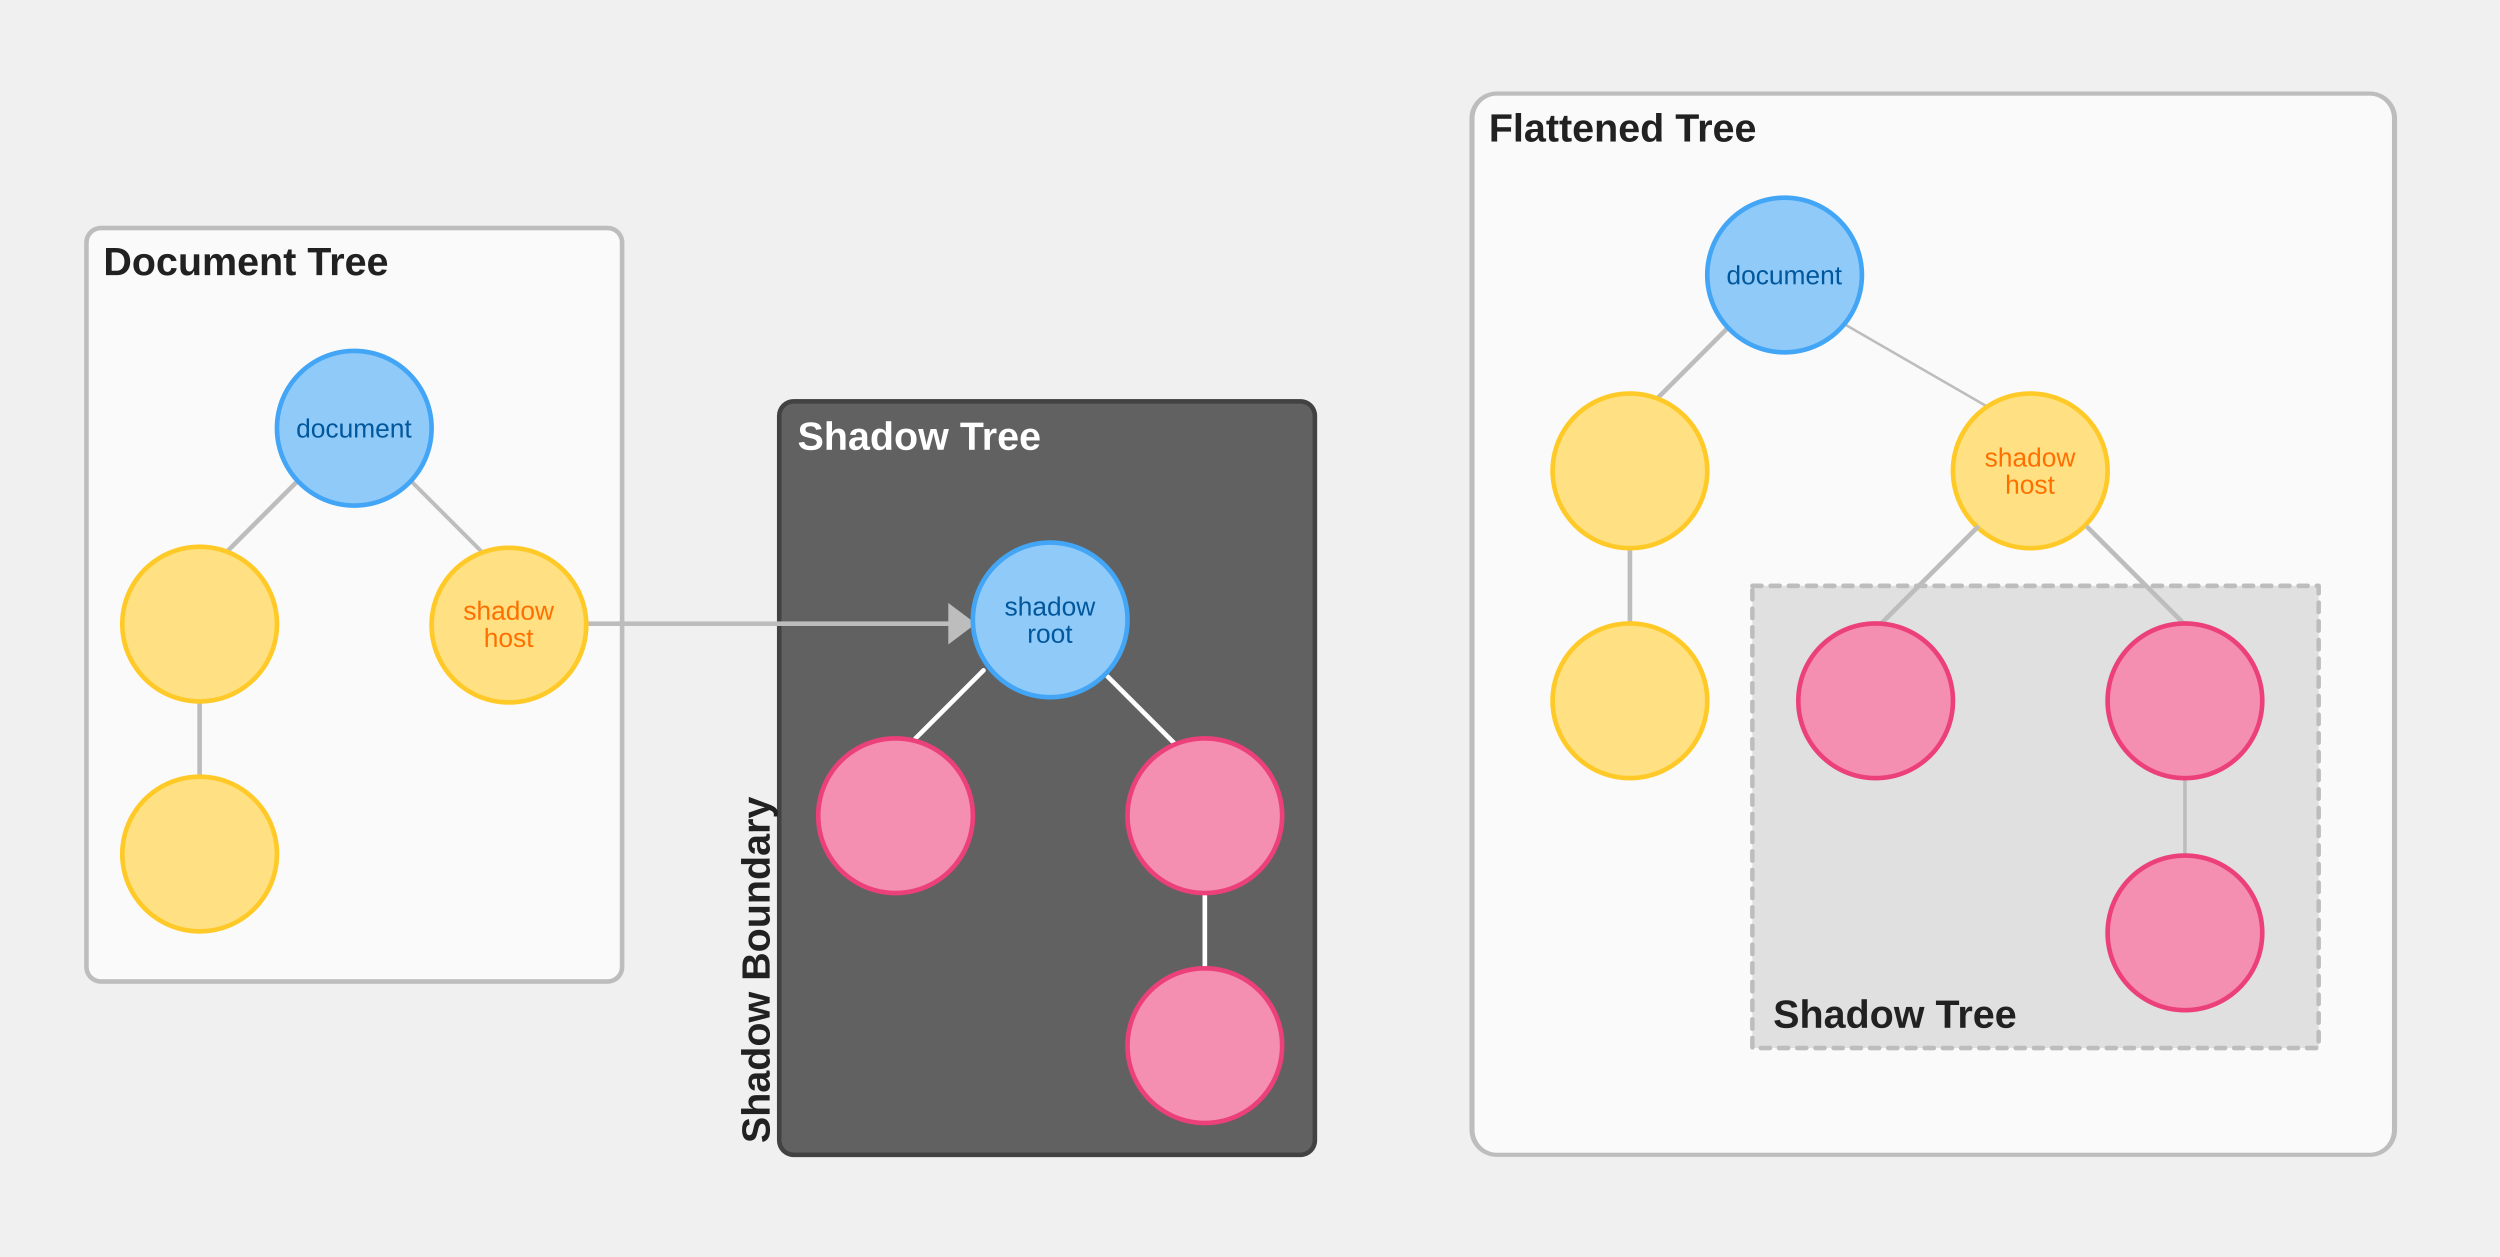
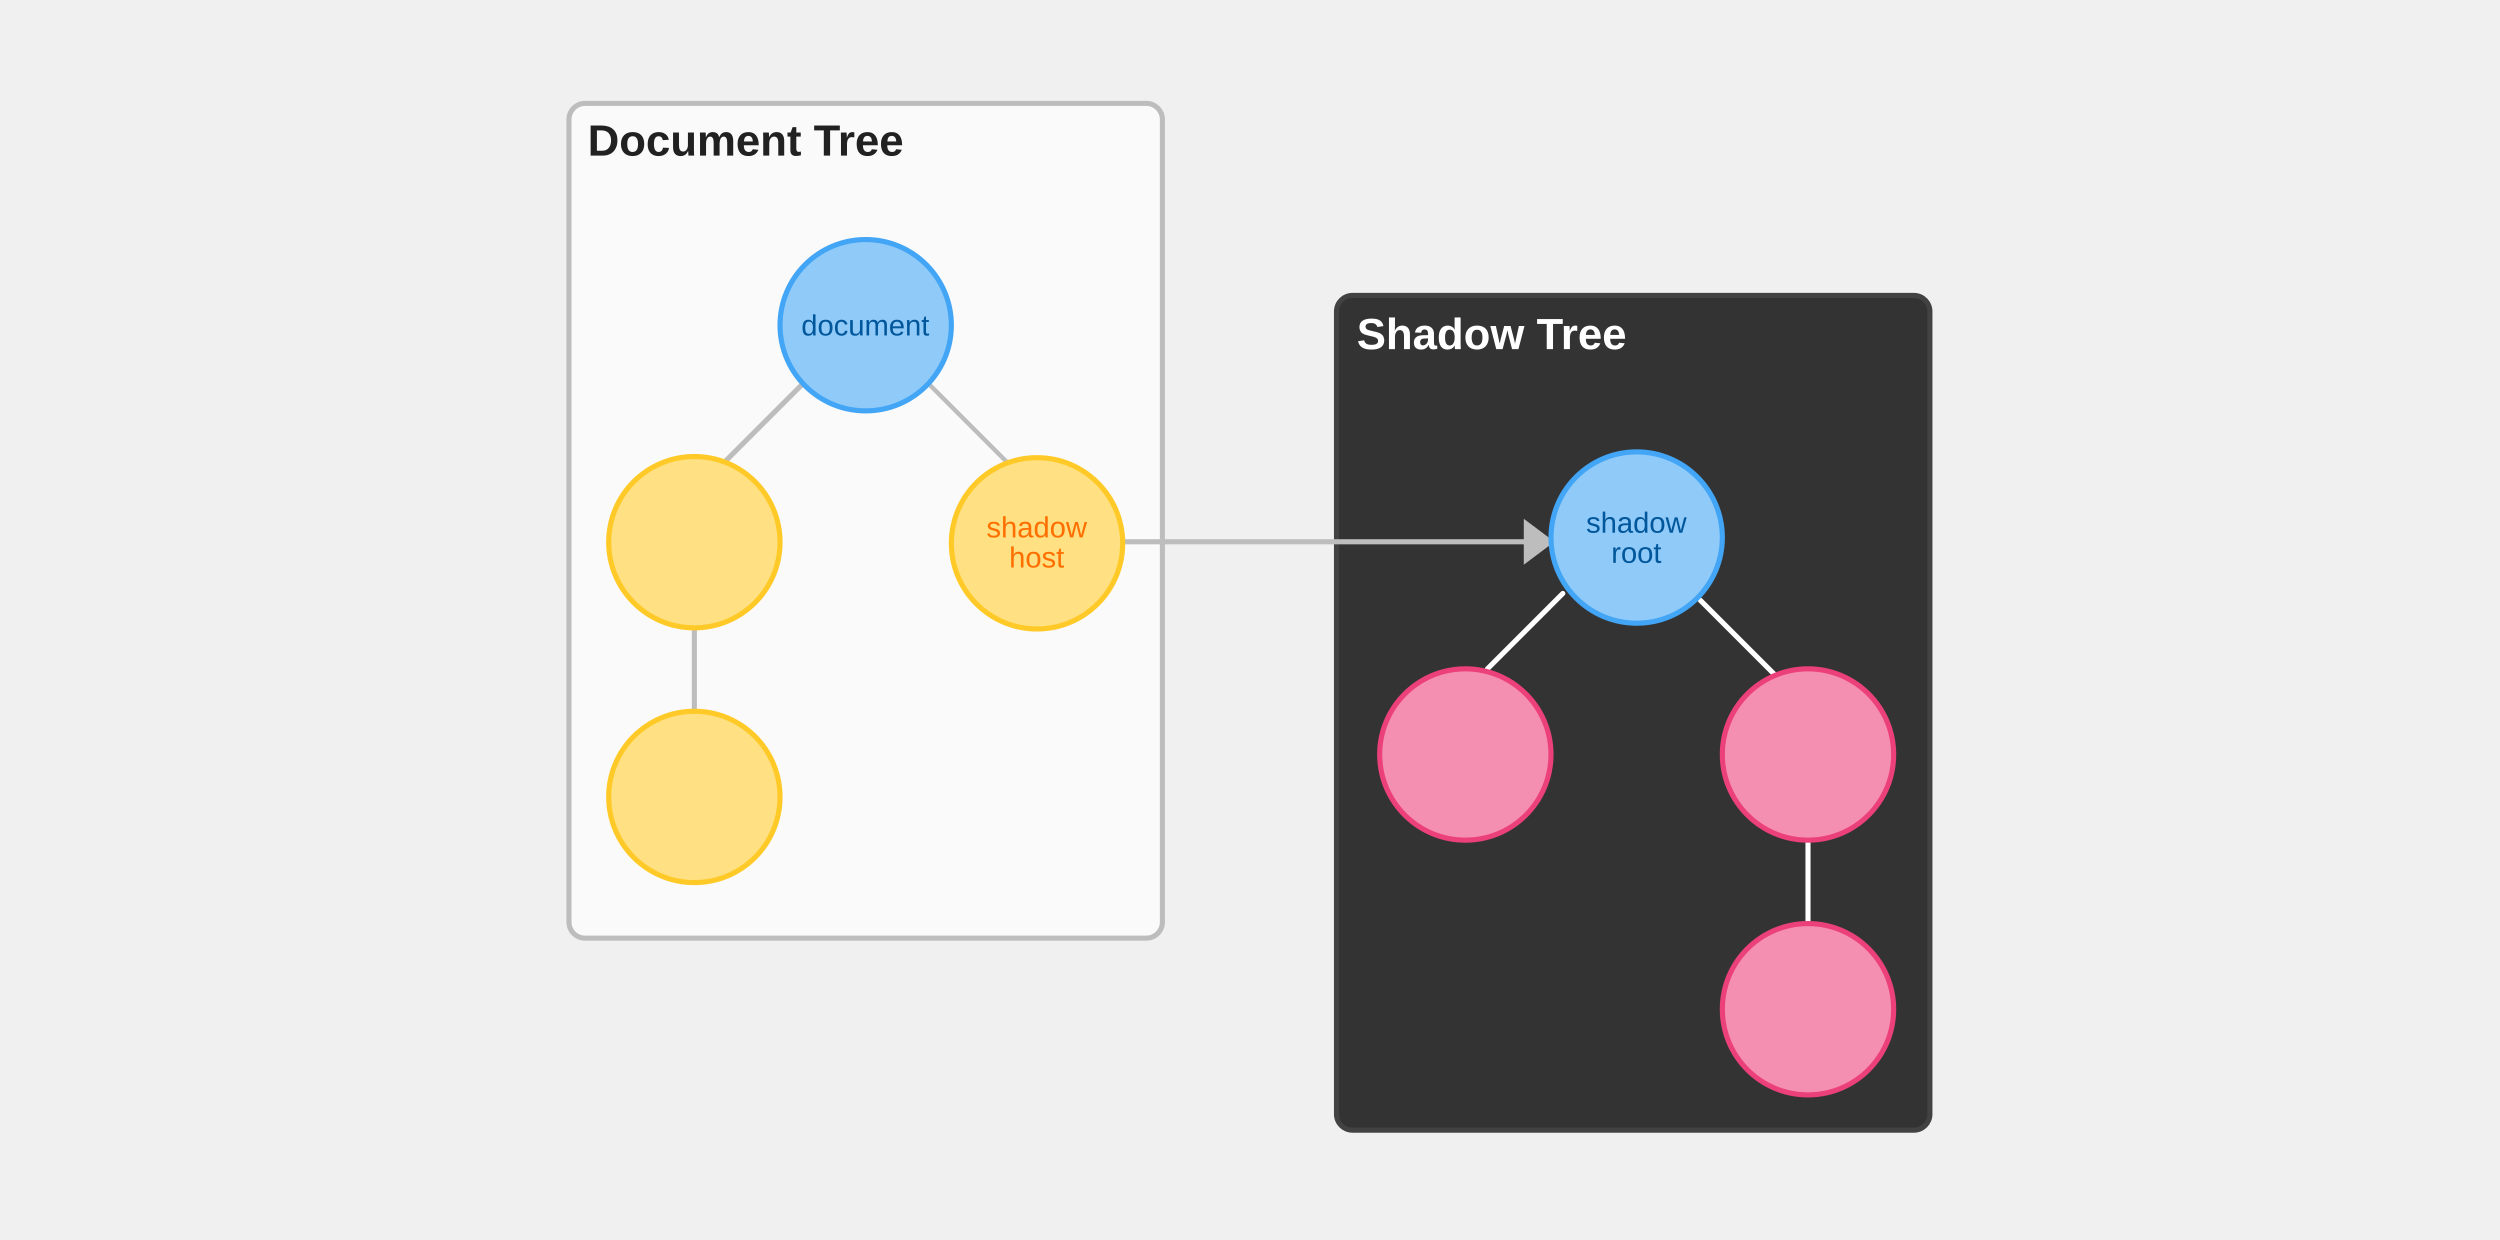
- <svg xmlns="http://www.w3.org/2000/svg" width="100%" height="100%" viewBox="0 0 380 191" version="1.1" xml:space="preserve" style="fill-rule:evenodd;clip-rule:evenodd;stroke-linecap:round;stroke-linejoin:round;stroke-miterlimit:1.5;">
-   <g transform="matrix(1,0,0,1,-33.2515,-335.048)">
-     <g transform="matrix(1.08929,0,0,0.849728,-193.32,192.293)">
-       <path d="M556,172.491C556,170.012 554.43,168 552.497,168L211.503,168C209.57,168 208,170.012 208,172.491L208,387.509C208,389.988 209.57,392 211.503,392L552.497,392C554.43,392 556,389.988 556,387.509L556,172.491Z" style="fill:none;" />
+ <svg xmlns="http://www.w3.org/2000/svg" width="100%" height="100%" viewBox="0 0 343 170" version="1.1" xml:space="preserve" style="fill-rule:evenodd;clip-rule:evenodd;stroke-linecap:round;stroke-linejoin:round;stroke-miterlimit:1.5;">
+   <g transform="matrix(1,0,0,1,-51.2654,-343.175)">
+     <g transform="matrix(0.985195,0,0,0.755567,-153.655,216.239)">
+       <path d="M556,172.491C556,170.012 554.457,168 552.556,168L211.444,168C209.543,168 208,170.012 208,172.491L208,387.509C208,389.988 209.543,392 211.444,392L552.556,392C554.457,392 556,389.988 556,387.509L556,172.491Z" style="fill:none;" />
    </g>
-     <g transform="matrix(0.785821,0,0,0.785821,-299.283,109.145)">
-       <path d="M543.498,334.37C543.498,332.83 542.248,331.58 540.708,331.58L442.683,331.58C441.144,331.58 439.893,332.83 439.893,334.37L439.893,474.532C439.893,476.072 441.144,477.322 442.683,477.322L540.708,477.322C542.248,477.322 543.498,476.072 543.498,474.532L543.498,334.37Z" style="fill:rgb(250,250,250);stroke:rgb(189,189,189);stroke-width:0.89px;" />
-     </g>
-     <g transform="matrix(0.785821,0,0,0.785821,-193.981,135.491)">
-       <path d="M543.498,334.37C543.498,332.83 542.248,331.58 540.708,331.58L442.683,331.58C441.144,331.58 439.893,332.83 439.893,334.37L439.893,474.532C439.893,476.072 441.144,477.322 442.683,477.322L540.708,477.322C542.248,477.322 543.498,476.072 543.498,474.532L543.498,334.37Z" style="fill:rgb(97,97,97);stroke:rgb(66,66,66);stroke-width:0.89px;" />
-     </g>
-     <g transform="matrix(1.35342,0,0,1.10681,-338.363,-17.7252)">
-       <path d="M543.498,334.991C543.498,333.108 542.248,331.58 540.708,331.58L442.683,331.58C441.144,331.58 439.893,333.108 439.893,334.991L439.893,473.911C439.893,475.793 441.144,477.322 442.683,477.322L540.708,477.322C542.248,477.322 543.498,475.793 543.498,473.911L543.498,334.991Z" style="fill:rgb(250,250,250);stroke:rgb(189,189,189);stroke-width:0.57px;" />
-     </g>
-     <g transform="matrix(0.941323,0,0,0.965144,17.5804,14.7823)">
-       <rect x="299.614" y="424.099" width="91.442" height="72.786" style="fill:rgb(224,224,224);stroke:rgb(189,189,189);stroke-width:0.73px;stroke-dasharray:1.47,1.47,0,0;" />
-     </g>
-     <g transform="matrix(0.777057,0,0,0.777057,70.4755,324.689)">
-       <text x="108.105px" y="101.322px" style="font-family:'Arial-BoldMT', 'Arial', sans-serif;font-weight:700;font-size:7.721px;fill:white;">Shadow T<tspan x="144.141px 147.146px " y="101.322px 101.322px ">re</tspan>e</text>
-     </g>
-     <g transform="matrix(0.777057,0,0,0.777057,-31.8763,298.14)">
-       <text x="104.03px" y="101.322px" style="font-family:'Arial-BoldMT', 'Arial', sans-serif;font-weight:700;font-size:7.721px;fill:rgb(33,33,33);">Document T<tspan x="148.217px 151.222px " y="101.322px 101.322px ">re</tspan>e</text>
-     </g>
-     <g transform="matrix(4.7581e-17,-0.777057,0.777057,4.7581e-17,71.5043,582.704)">
-       <text x="95.11px" y="101.322px" style="font-family:'Arial-BoldMT', 'Arial', sans-serif;font-weight:700;font-size:7.721px;fill:rgb(33,33,33);">Shadow Boundary</text>
-     </g>
-     <g transform="matrix(0.777057,0,0,0.777057,228.872,412.539)">
-       <text x="95.11px" y="101.322px" style="font-family:'Arial-BoldMT', 'Arial', sans-serif;font-weight:700;font-size:7.721px;fill:rgb(33,33,33);">Shadow T<tspan x="131.146px 134.151px " y="101.322px 101.322px ">re</tspan>e</text>
-     </g>
-     <g transform="matrix(0.777057,0,0,0.777057,185.65,277.834)">
-       <text x="95.11px" y="101.322px" style="font-family:'Arial-BoldMT', 'Arial', sans-serif;font-weight:700;font-size:7.721px;fill:rgb(33,33,33);">Flattened T<tspan x="135.867px 138.871px " y="101.322px 101.322px ">re</tspan>e</text>
-     </g>
-     <g transform="matrix(1,0,0,1,217.407,-22.6517)">
-       <path d="M78.402,407.605L66.574,419.432" style="fill:none;stroke:rgb(189,189,189);stroke-width:0.7px;" />
-     </g>
-     <g transform="matrix(1.44496,0.0177536,0.737857,1.2425,-125.976,-124.055)">
-       <path d="M95.802,407.605L105.868,417.672" style="fill:none;stroke:rgb(189,189,189);stroke-width:0.39px;" />
-     </g>
-     <g transform="matrix(1,0,0,1,218.375,-22.6517)">
-       <path d="M62.626,441.023L62.626,452.467" style="fill:none;stroke:rgb(189,189,189);stroke-width:0.7px;" />
-     </g>
-     <g transform="matrix(1.10129,0,0,1.10129,206.292,-65.3143)">
-       <circle cx="89.183" cy="401.497" r="10.672" style="fill:rgb(144,202,249);stroke:rgb(66,165,245);stroke-width:0.64px;" />
-     </g>
-     <g transform="matrix(1.10129,0,0,1.10129,182.785,-35.5462)">
-       <circle cx="89.183" cy="401.497" r="10.672" style="fill:rgb(255,224,130);stroke:rgb(255,202,40);stroke-width:0.64px;" />
-     </g>
-     <g transform="matrix(1.10129,0,0,1.10129,243.639,-35.5462)">
-       <circle cx="89.183" cy="401.497" r="10.672" style="fill:rgb(255,224,130);stroke:rgb(255,202,40);stroke-width:0.64px;" />
-     </g>
-     <g transform="matrix(1.10129,0,0,1.10129,182.785,-0.595462)">
-       <circle cx="89.183" cy="401.497" r="10.672" style="fill:rgb(255,224,130);stroke:rgb(255,202,40);stroke-width:0.64px;" />
-     </g>
-     <g transform="matrix(0.777057,0,0,0.777057,201.945,299.525)">
-       <text x="120.617px" y="101.322px" style="font-family:'ArialMT', 'Arial', sans-serif;font-size:5.148px;fill:rgb(1,87,155);">document</text>
-     </g>
-     <g transform="matrix(0.777057,0,0,0.777057,239.3,327.228)">
-       <text x="123.049px" y="101.322px" style="font-family:'ArialMT', 'Arial', sans-serif;font-size:5.148px;fill:rgb(255,111,0);">shadow</text>
-       <text x="127.055px" y="106.638px" style="font-family:'ArialMT', 'Arial', sans-serif;font-size:5.148px;fill:rgb(255,111,0);">host</text>
-     </g>
-     <g transform="matrix(1,0,0,1,6.39812,-0.93756)">
-       <path d="M176.347,437.881L166.007,448.222" style="fill:none;stroke:white;stroke-width:0.7px;" />
-     </g>
-     <g transform="matrix(1,0,0,1,8.45784,0)">
-       <path d="M193.153,437.881L203.337,448.065" style="fill:none;stroke:white;stroke-width:0.7px;" />
-     </g>
-     <g transform="matrix(1,0,0,1,8.61382,0)">
-       <path d="M207.773,470.791L207.773,482.235" style="fill:none;stroke:white;stroke-width:0.7px;" />
-     </g>
-     <g transform="matrix(1.10129,0,0,1.10129,71.1564,16.8736)">
-       <circle cx="89.183" cy="401.497" r="10.672" style="fill:rgb(244,143,177);stroke:rgb(236,64,122);stroke-width:0.64px;" />
-     </g>
-     <g transform="matrix(1.10129,0,0,1.10129,118.17,51.8244)">
-       <circle cx="89.183" cy="401.497" r="10.672" style="fill:rgb(244,143,177);stroke:rgb(236,64,122);stroke-width:0.64px;" />
-     </g>
-     <g transform="matrix(1.10129,0,0,1.10129,118.17,16.8736)">
-       <circle cx="89.183" cy="401.497" r="10.672" style="fill:rgb(244,143,177);stroke:rgb(236,64,122);stroke-width:0.64px;" />
-     </g>
-     <g transform="matrix(1.41053,0,0,1.41053,85.0383,-202.413)">
-       <path d="M176.347,437.881L166.007,448.222" style="fill:none;stroke:rgb(189,189,189);stroke-width:0.5px;" />
-     </g>
-     <g transform="matrix(1.43563,0,0,1.43563,73.2895,-213.407)">
-       <path d="M193.153,437.881L203.337,448.065" style="fill:none;stroke:rgb(189,189,189);stroke-width:0.49px;" />
-     </g>
-     <g transform="matrix(1,0,0,1.48118,157.589,-249.189)">
-       <path d="M207.773,470.791L207.773,482.235" style="fill:none;stroke:rgb(189,189,189);stroke-width:0.55px;" />
-     </g>
-     <g transform="matrix(1.10129,0,0,1.10129,220.132,-0.595462)">
-       <circle cx="89.183" cy="401.497" r="10.672" style="fill:rgb(244,143,177);stroke:rgb(236,64,122);stroke-width:0.64px;" />
-     </g>
-     <g transform="matrix(1.10129,0,0,1.10129,267.146,34.6793)">
-       <circle cx="89.183" cy="401.497" r="10.672" style="fill:rgb(244,143,177);stroke:rgb(236,64,122);stroke-width:0.64px;" />
-     </g>
-     <g transform="matrix(1.10129,0,0,1.10129,267.146,-0.595462)">
-       <circle cx="89.183" cy="401.497" r="10.672" style="fill:rgb(244,143,177);stroke:rgb(236,64,122);stroke-width:0.64px;" />
-     </g>
-     <g transform="matrix(0.531003,0,0,0.777057,4.23872,349.053)">
-       <g transform="matrix(1.88323,-0,-0,1.28691,54.6377,-18.0234)">
-         <path d="M144.142,91.652L148.342,94.802L144.142,97.952L144.142,91.652Z" style="fill:rgb(189,189,189);" />
-         <path d="M89.111,94.802L144.982,94.802" style="fill:none;stroke:rgb(189,189,189);stroke-width:0.7px;" />
+     <g transform="matrix(1,0,0,1,41.6715,-14.9158)">
+       <g transform="matrix(0.785821,0,0,0.785821,-258.018,111.715)">
+         <path d="M543.498,334.37C543.498,332.83 542.248,331.58 540.708,331.58L442.683,331.58C441.144,331.58 439.893,332.83 439.893,334.37L439.893,474.532C439.893,476.072 441.144,477.322 442.683,477.322L540.708,477.322C542.248,477.322 543.498,476.072 543.498,474.532L543.498,334.37Z" style="fill:rgb(250,250,250);stroke:rgb(189,189,189);stroke-width:0.89px;" />
      </g>
-     </g>
-     <g transform="matrix(1,0,0,1,0,0.638957)">
-       <path d="M78.402,407.605L66.574,419.432" style="fill:none;stroke:rgb(189,189,189);stroke-width:0.7px;" />
-     </g>
-     <g transform="matrix(1.08745,0.0874545,0.0874545,1.08745,-44.0252,-43.3862)">
-       <path d="M95.802,407.605L105.868,417.672" style="fill:none;stroke:rgb(189,189,189);stroke-width:0.6px;" />
-     </g>
-     <g transform="matrix(1,0,0,1,0.968613,0.638957)">
-       <path d="M62.626,441.023L62.626,452.467" style="fill:none;stroke:rgb(189,189,189);stroke-width:0.7px;" />
-     </g>
-     <g transform="matrix(1.10129,0,0,1.10129,-11.1149,-42.0237)">
-       <circle cx="89.183" cy="401.497" r="10.672" style="fill:rgb(144,202,249);stroke:rgb(66,165,245);stroke-width:0.64px;" />
-     </g>
-     <g transform="matrix(1.10129,0,0,1.10129,-34.6217,-12.2555)">
-       <circle cx="89.183" cy="401.497" r="10.672" style="fill:rgb(255,224,130);stroke:rgb(255,202,40);stroke-width:0.64px;" />
-     </g>
-     <g transform="matrix(1.10129,0,0,1.10129,-34.6217,22.6952)">
-       <circle cx="89.183" cy="401.497" r="10.672" style="fill:rgb(255,224,130);stroke:rgb(255,202,40);stroke-width:0.64px;" />
-     </g>
-     <g transform="matrix(1.10129,0,0,1.10129,12.3919,-12.1002)">
-       <circle cx="89.183" cy="401.497" r="10.672" style="fill:rgb(255,224,130);stroke:rgb(255,202,40);stroke-width:0.64px;" />
-     </g>
-     <g transform="matrix(0.777057,0,0,0.777057,-15.4614,322.816)">
-       <text x="120.617px" y="101.322px" style="font-family:'ArialMT', 'Arial', sans-serif;font-size:5.148px;fill:rgb(1,87,155);">document</text>
-     </g>
-     <g transform="matrix(0.777057,0,0,0.777057,8.05326,350.519)">
-       <text x="123.049px" y="101.322px" style="font-family:'ArialMT', 'Arial', sans-serif;font-size:5.148px;fill:rgb(255,111,0);">shadow</text>
-       <text x="127.055px" y="106.638px" style="font-family:'ArialMT', 'Arial', sans-serif;font-size:5.148px;fill:rgb(255,111,0);">host</text>
-     </g>
-     <g transform="matrix(1.10129,0,0,1.10129,94.6633,-12.8945)">
-       <circle cx="89.183" cy="401.497" r="10.672" style="fill:rgb(144,202,249);stroke:rgb(66,165,245);stroke-width:0.64px;" />
-     </g>
-     <g transform="matrix(0.777057,0,0,0.777057,90.3246,349.88)">
-       <text x="123.049px" y="101.322px" style="font-family:'ArialMT', 'Arial', sans-serif;font-size:5.148px;fill:rgb(1,87,155);">shadow</text>
-       <text x="127.485px" y="106.638px" style="font-family:'ArialMT', 'Arial', sans-serif;font-size:5.148px;fill:rgb(1,87,155);">root</text>
+       <g transform="matrix(0.785821,0,0,0.785821,-152.716,138.061)">
+         <path d="M543.498,334.37C543.498,332.83 542.248,331.58 540.708,331.58L442.683,331.58C441.144,331.58 439.893,332.83 439.893,334.37L439.893,474.532C439.893,476.072 441.144,477.322 442.683,477.322L540.708,477.322C542.248,477.322 543.498,476.072 543.498,474.532L543.498,334.37Z" style="fill:rgb(51,51,51);stroke:rgb(66,66,66);stroke-width:0.89px;" />
+       </g>
+       <g transform="matrix(0.777057,0,0,0.777057,111.741,327.259)">
+         <text x="108.105px" y="101.322px" style="font-family:'Arial-BoldMT', 'Arial', sans-serif;font-weight:700;font-size:7.721px;fill:white;">Shadow T<tspan x="144.141px 147.146px " y="101.322px 101.322px ">re</tspan>e</text>
+       </g>
+       <g transform="matrix(0.777057,0,0,0.777057,9.38882,300.71)">
+         <text x="104.03px" y="101.322px" style="font-family:'Arial-BoldMT', 'Arial', sans-serif;font-weight:700;font-size:7.721px;fill:rgb(33,33,33);">Document T<tspan x="148.217px 151.222px " y="101.322px 101.322px ">re</tspan>e</text>
+       </g>
+       <g transform="matrix(1,0,0,1,47.6632,1.63207)">
+         <path d="M176.347,437.881L166.007,448.222" style="fill:none;stroke:white;stroke-width:0.7px;" />
+       </g>
+       <g transform="matrix(1,0,0,1,49.7229,2.56963)">
+         <path d="M193.153,437.881L203.337,448.065" style="fill:none;stroke:white;stroke-width:0.7px;" />
+       </g>
+       <g transform="matrix(1,0,0,1,49.8789,2.56963)">
+         <path d="M207.773,470.791L207.773,482.235" style="fill:none;stroke:white;stroke-width:0.7px;" />
+       </g>
+       <g transform="matrix(1.10129,0,0,1.10129,112.422,19.4433)">
+         <circle cx="89.183" cy="401.497" r="10.672" style="fill:rgb(244,143,177);stroke:rgb(236,64,122);stroke-width:0.64px;" />
+       </g>
+       <g transform="matrix(1.10129,0,0,1.10129,159.435,54.394)">
+         <circle cx="89.183" cy="401.497" r="10.672" style="fill:rgb(244,143,177);stroke:rgb(236,64,122);stroke-width:0.64px;" />
+       </g>
+       <g transform="matrix(1.10129,0,0,1.10129,159.435,19.4433)">
+         <circle cx="89.183" cy="401.497" r="10.672" style="fill:rgb(244,143,177);stroke:rgb(236,64,122);stroke-width:0.64px;" />
+       </g>
+       <g transform="matrix(0.531003,0,0,0.777057,45.5038,351.622)">
+         <g transform="matrix(1.88323,-0,-0,1.28691,-67.6267,8.32358)">
+           <path d="M209.065,71.179L213.265,74.329L209.065,77.479L209.065,71.179Z" style="fill:rgb(189,189,189);" />
+           <path d="M154.033,74.329L209.905,74.329" style="fill:none;stroke:rgb(189,189,189);stroke-width:0.7px;" />
+         </g>
+       </g>
+       <g transform="matrix(1,0,0,1,41.2651,3.20858)">
+         <path d="M78.402,407.605L66.574,419.432" style="fill:none;stroke:rgb(189,189,189);stroke-width:0.7px;" />
+       </g>
+       <g transform="matrix(1.08745,0.0874545,0.0874545,1.08745,-2.76011,-40.8166)">
+         <path d="M95.802,407.605L105.868,417.672" style="fill:none;stroke:rgb(189,189,189);stroke-width:0.6px;" />
+       </g>
+       <g transform="matrix(1,0,0,1,42.2337,3.20858)">
+         <path d="M62.626,441.023L62.626,452.467" style="fill:none;stroke:rgb(189,189,189);stroke-width:0.7px;" />
+       </g>
+       <g transform="matrix(1.10129,0,0,1.10129,30.1502,-39.454)">
+         <circle cx="89.183" cy="401.497" r="10.672" style="fill:rgb(144,202,249);stroke:rgb(66,165,245);stroke-width:0.64px;" />
+       </g>
+       <g transform="matrix(1.10129,0,0,1.10129,6.6434,-9.68591)">
+         <circle cx="89.183" cy="401.497" r="10.672" style="fill:rgb(255,224,130);stroke:rgb(255,202,40);stroke-width:0.64px;" />
+       </g>
+       <g transform="matrix(1.10129,0,0,1.10129,6.6434,25.2648)">
+         <circle cx="89.183" cy="401.497" r="10.672" style="fill:rgb(255,224,130);stroke:rgb(255,202,40);stroke-width:0.64px;" />
+       </g>
+       <g transform="matrix(1.10129,0,0,1.10129,53.657,-9.5306)">
+         <circle cx="89.183" cy="401.497" r="10.672" style="fill:rgb(255,224,130);stroke:rgb(255,202,40);stroke-width:0.64px;" />
+       </g>
+       <g transform="matrix(0.777057,0,0,0.777057,25.8037,325.386)">
+         <text x="120.617px" y="101.322px" style="font-family:'ArialMT', 'Arial', sans-serif;font-size:5.148px;fill:rgb(1,87,155);">document</text>
+       </g>
+       <g transform="matrix(0.777057,0,0,0.777057,49.3183,353.088)">
+         <text x="123.049px" y="101.322px" style="font-family:'ArialMT', 'Arial', sans-serif;font-size:5.148px;fill:rgb(255,111,0);">shadow</text>
+         <text x="127.055px" y="106.638px" style="font-family:'ArialMT', 'Arial', sans-serif;font-size:5.148px;fill:rgb(255,111,0);">host</text>
+       </g>
+       <g transform="matrix(1.10129,0,0,1.10129,135.928,-10.3249)">
+         <circle cx="89.183" cy="401.497" r="10.672" style="fill:rgb(144,202,249);stroke:rgb(66,165,245);stroke-width:0.64px;" />
+       </g>
+       <g transform="matrix(0.777057,0,0,0.777057,131.59,352.449)">
+         <text x="123.049px" y="101.322px" style="font-family:'ArialMT', 'Arial', sans-serif;font-size:5.148px;fill:rgb(1,87,155);">shadow</text>
+         <text x="127.485px" y="106.638px" style="font-family:'ArialMT', 'Arial', sans-serif;font-size:5.148px;fill:rgb(1,87,155);">root</text>
+       </g>
    </g>
  </g>
</svg>
